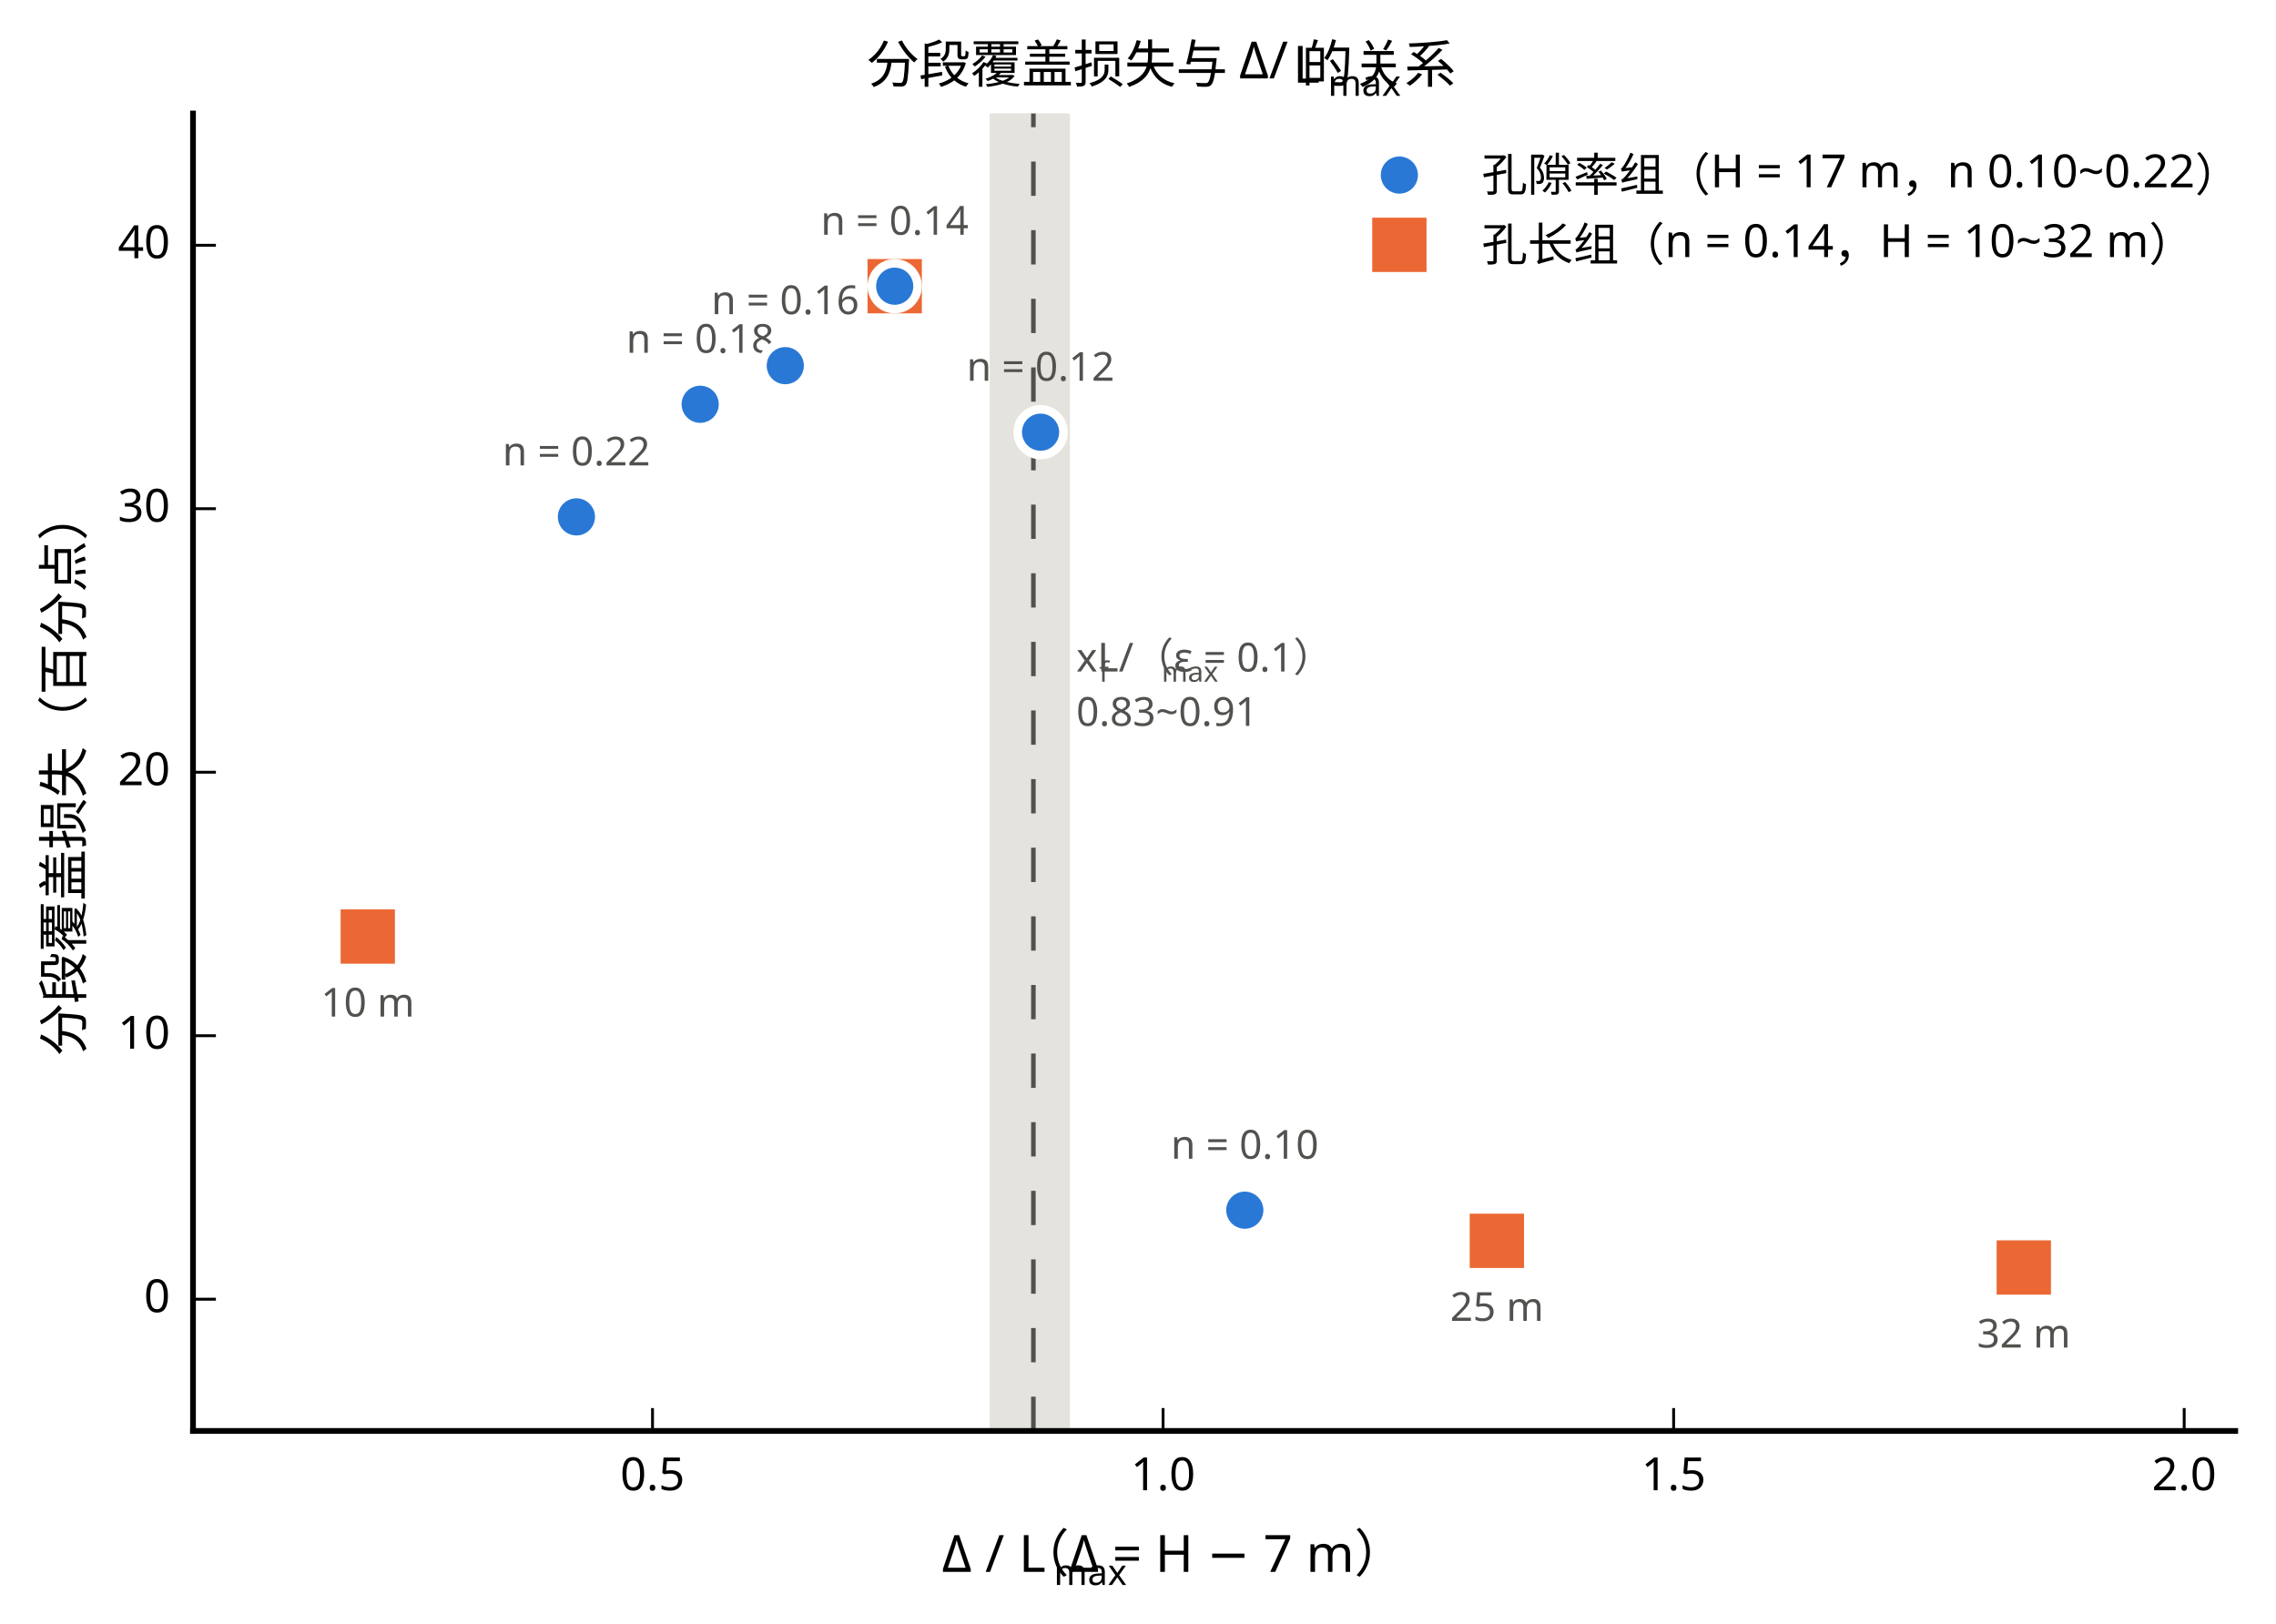
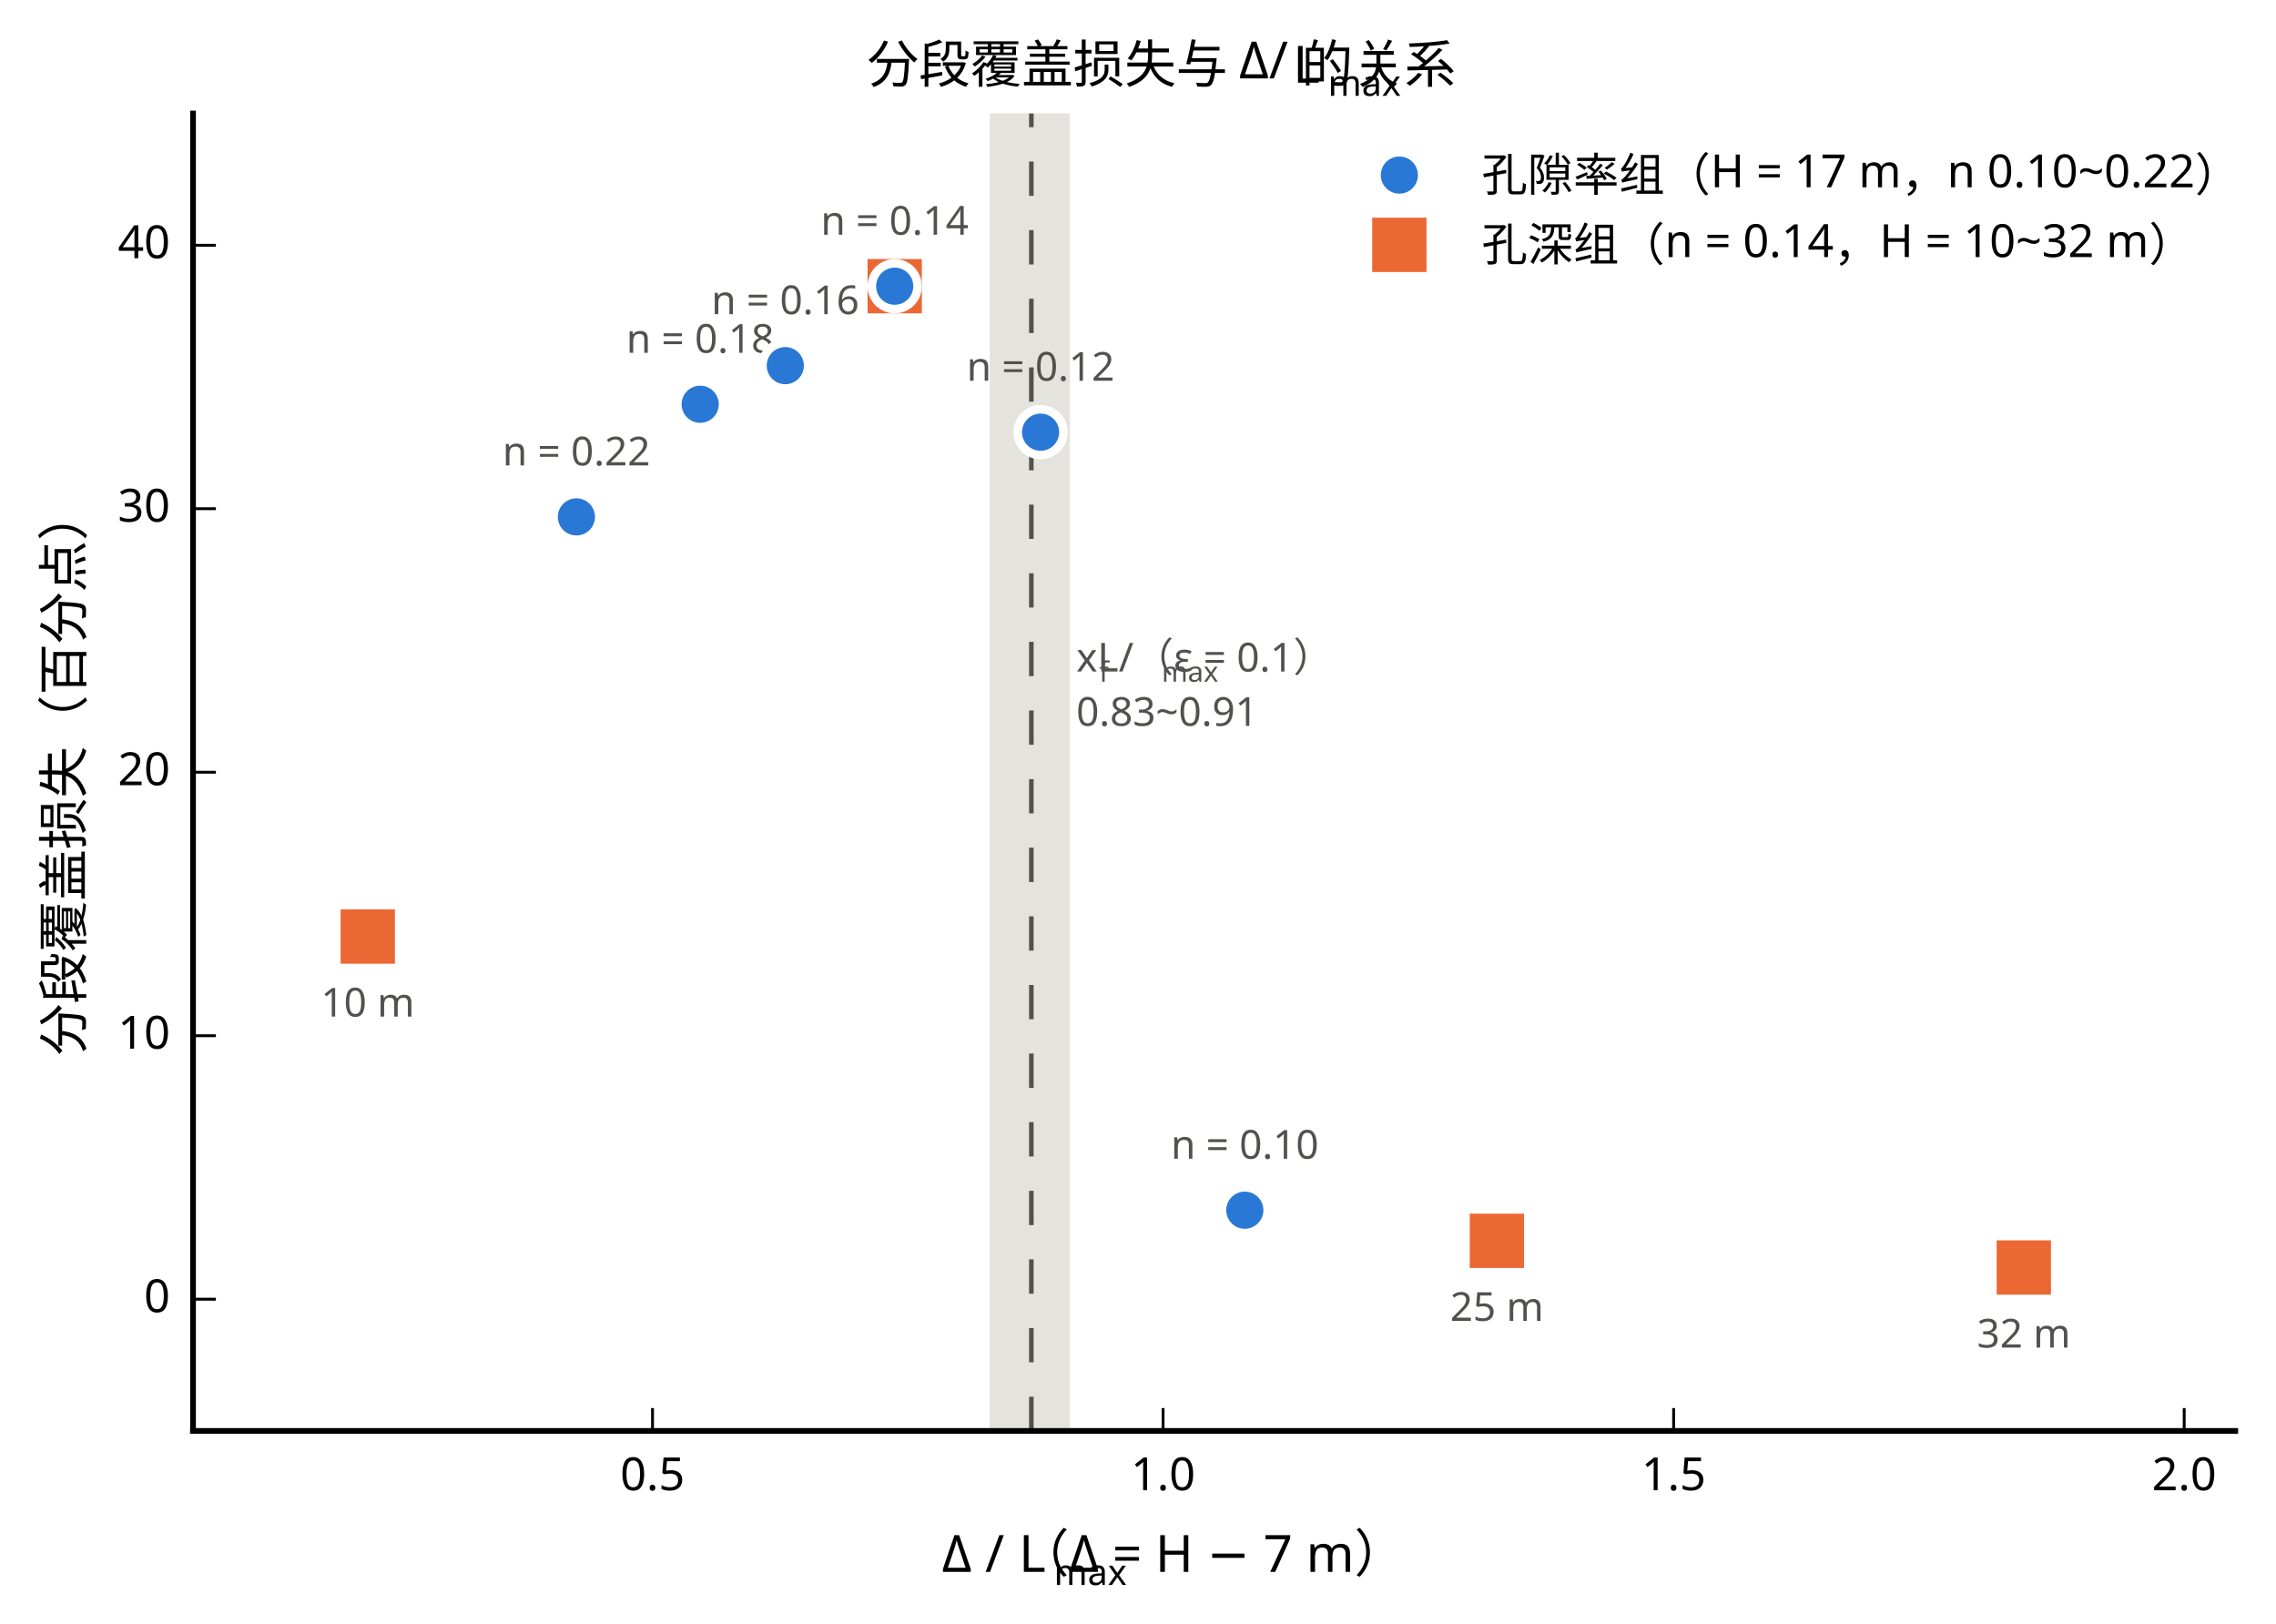
<svg xmlns="http://www.w3.org/2000/svg" xmlns:xlink="http://www.w3.org/1999/xlink" height="284pt" version="1.1" viewBox="0 0 398 284" width="398pt">
  <defs>
    <style type="text/css">
*{stroke-linecap:butt;stroke-linejoin:round;}
  </style>
  </defs>
  <g id="figure_1">
    <g id="patch_1">
      <path d=" M-3.55271e-15 284.82 L398.072 284.82 L398.072 0 L-3.55271e-15 0 z " style="fill:#ffffff;" />
    </g>
    <g id="axes_1">
      <g id="patch_2">
        <path d=" M33.752 250.25 L390.872 250.25 L390.872 19.85 L33.752 19.85 z " style="fill:#ffffff;" />
      </g>
      <g id="patch_3">
        <path clip-path="url(#pa930409012)" d=" M173.565 250.25 L173.565 19.85 L186.6 19.85 L186.6 250.25 z " style="fill:#e4e3dd;stroke:#e4e3dd;stroke-linejoin:miter;" />
      </g>
      <g id="line2d_1">
-         <path clip-path="url(#pa930409012)" d=" M180.707 250.25 L180.707 19.85" style="fill:none;stroke:#52514e;stroke-dasharray:6,6;stroke-dashoffset:0.0;stroke-width:0.8;" />
+         <path clip-path="url(#pa930409012)" d=" M180.35 250.25 L180.35 19.85" style="fill:none;stroke:#52514e;stroke-dasharray:6,6;stroke-dashoffset:0.0;stroke-width:0.8;" />
      </g>
      <g id="patch_4">
        <path d=" M33.752 250.25 L390.872 250.25" style="fill:none;stroke:#000000;stroke-linecap:square;stroke-linejoin:miter;" />
      </g>
      <g id="patch_5">
        <path d=" M33.752 250.25 L33.752 19.85" style="fill:none;stroke:#000000;stroke-linecap:square;stroke-linejoin:miter;" />
      </g>
      <g id="matplotlib.axis_1">
        <g id="xtick_1">
          <g id="line2d_2">
            <defs>
              <path d=" M0 0 L0 -4" id="m93b0483c22" style="stroke:#000000;stroke-width:0.5;" />
            </defs>
            <g>
              <use style="stroke:#000000;stroke-width:0.5;" x="114.105" xlink:href="#m93b0483c22" y="250.25" />
            </g>
          </g>
          <g id="text_1">
            <text style="font-family:Noto Sans SC;font-size:8.0px;font-style:normal;text-anchor:middle;" transform="rotate(-0, 114.1045, 260.6175)" x="114.105" y="260.618">0.5</text>
          </g>
        </g>
        <g id="xtick_2">
          <g id="line2d_3">
            <g>
              <use style="stroke:#000000;stroke-width:0.5;" x="203.385" xlink:href="#m93b0483c22" y="250.25" />
            </g>
          </g>
          <g id="text_2">
            <text style="font-family:Noto Sans SC;font-size:8.0px;font-style:normal;text-anchor:middle;" transform="rotate(-0, 203.3845, 260.6175)" x="203.385" y="260.618">1.0</text>
          </g>
        </g>
        <g id="xtick_3">
          <g id="line2d_4">
            <g>
              <use style="stroke:#000000;stroke-width:0.5;" x="292.664" xlink:href="#m93b0483c22" y="250.25" />
            </g>
          </g>
          <g id="text_3">
            <text style="font-family:Noto Sans SC;font-size:8.0px;font-style:normal;text-anchor:middle;" transform="rotate(-0, 292.6645, 260.6175)" x="292.664" y="260.618">1.5</text>
          </g>
        </g>
        <g id="xtick_4">
          <g id="line2d_5">
            <g>
              <use style="stroke:#000000;stroke-width:0.5;" x="381.945" xlink:href="#m93b0483c22" y="250.25" />
            </g>
          </g>
          <g id="text_4">
            <text style="font-family:Noto Sans SC;font-size:8.0px;font-style:normal;text-anchor:middle;" transform="rotate(-0, 381.9445, 260.6175)" x="381.945" y="260.618">2.0</text>
          </g>
        </g>
        <g id="text_5">
          <g transform="translate(164.7025 275.19)">
            <text>
              <tspan style="font-family:cmr10;font-size:6.3px;font-style:regular;" x="19.586 24.834 27.984" y="1.999">max</tspan>
              <tspan style="font-family:Noto Sans SC;font-size:9.0px;font-style:regular;" x="0.0 5.904 7.92 11.448 31.303 40.303 46.207 48.223 53.218 55.234 61.786 63.802 68.797 70.813 75.808 77.824 86.158" y="-0.297">Δ / （Δ = H − 7 m）</tspan>
              <tspan style="font-family:cmmi10;font-size:9.0px;font-style:regular;" x="13.464" y="-0.297">L</tspan>
            </text>
          </g>
        </g>
      </g>
      <g id="matplotlib.axis_2">
        <g id="ytick_1">
          <g id="line2d_6">
            <defs>
              <path d=" M0 0 L4 0" id="m728421d6d4" style="stroke:#000000;stroke-width:0.5;" />
            </defs>
            <g>
              <use style="stroke:#000000;stroke-width:0.5;" x="33.752" xlink:href="#m728421d6d4" y="227.21" />
            </g>
          </g>
          <g id="text_6">
            <text style="font-family:Noto Sans SC;font-size:8.0px;font-style:normal;text-anchor:end;" transform="rotate(-0, 29.7525, 229.4775)" x="29.753" y="229.477">0</text>
          </g>
        </g>
        <g id="ytick_2">
          <g id="line2d_7">
            <g>
              <use style="stroke:#000000;stroke-width:0.5;" x="33.752" xlink:href="#m728421d6d4" y="181.13" />
            </g>
          </g>
          <g id="text_7">
            <text style="font-family:Noto Sans SC;font-size:8.0px;font-style:normal;text-anchor:end;" transform="rotate(-0, 29.7525, 183.3975)" x="29.753" y="183.398">10</text>
          </g>
        </g>
        <g id="ytick_3">
          <g id="line2d_8">
            <g>
              <use style="stroke:#000000;stroke-width:0.5;" x="33.752" xlink:href="#m728421d6d4" y="135.05" />
            </g>
          </g>
          <g id="text_8">
            <text style="font-family:Noto Sans SC;font-size:8.0px;font-style:normal;text-anchor:end;" transform="rotate(-0, 29.7525, 137.3175)" x="29.753" y="137.317">20</text>
          </g>
        </g>
        <g id="ytick_4">
          <g id="line2d_9">
            <g>
              <use style="stroke:#000000;stroke-width:0.5;" x="33.752" xlink:href="#m728421d6d4" y="88.97" />
            </g>
          </g>
          <g id="text_9">
            <text style="font-family:Noto Sans SC;font-size:8.0px;font-style:normal;text-anchor:end;" transform="rotate(-0, 29.7525, 91.2375)" x="29.753" y="91.237">30</text>
          </g>
        </g>
        <g id="ytick_5">
          <g id="line2d_10">
            <g>
              <use style="stroke:#000000;stroke-width:0.5;" x="33.752" xlink:href="#m728421d6d4" y="42.89" />
            </g>
          </g>
          <g id="text_10">
            <text style="font-family:Noto Sans SC;font-size:8.0px;font-style:normal;text-anchor:end;" transform="rotate(-0, 29.7525, 45.1575)" x="29.753" y="45.157">40</text>
          </g>
        </g>
        <g id="text_11">
          <text style="font-family:Noto Sans SC;font-size:9.0px;font-style:normal;text-anchor:middle;" transform="rotate(-90, 14.36344, 135.05)" x="14.363" y="135.05">分段覆盖损失（百分点）</text>
        </g>
      </g>
      <g id="line2d_11">
        <defs>
          <path d=" M-5.5 5.5 L5.5 5.5 L5.5 -5.5 L-5.5 -5.5 z " id="m81ca419a91" style="stroke:#ffffff;stroke-linejoin:miter;stroke-width:1.5;" />
        </defs>
        <g clip-path="url(#pa930409012)">
          <use style="fill:#eb6834;stroke:#ffffff;stroke-linejoin:miter;stroke-width:1.5;" x="64.313" xlink:href="#m81ca419a91" y="163.785" />
          <use style="fill:#eb6834;stroke:#ffffff;stroke-linejoin:miter;stroke-width:1.5;" x="156.454" xlink:href="#m81ca419a91" y="50.052" />
          <use style="fill:#eb6834;stroke:#ffffff;stroke-linejoin:miter;stroke-width:1.5;" x="261.758" xlink:href="#m81ca419a91" y="217.002" />
          <use style="fill:#eb6834;stroke:#ffffff;stroke-linejoin:miter;stroke-width:1.5;" x="353.898" xlink:href="#m81ca419a91" y="221.666" />
        </g>
      </g>
      <g id="text_12">
        <g style="fill:#52514e;" transform="translate(188.2069 117.455)">
          <text>
            <tspan style="font-family:cmr10;font-size:4.9px;font-style:regular;" x="14.922 19.004 21.454" y="1.77">max</tspan>
            <tspan style="font-family:cmmi10;font-size:7.0px;font-style:regular;" x="0.0 10.161" y="-0.016">xL</tspan>
            <tspan style="font-family:Noto Sans SC;font-size:7.0px;font-style:regular;" x="7.417 24.036 31.036 34.543 36.111 39.996 41.564 45.449 47.395 51.279" y="-0.016">/（ε = 0.1）</tspan>
            <tspan style="font-family:cmmi10;font-size:4.9px;font-style:regular;" x="3.996" y="1.77">f</tspan>
          </text>
        </g>
        <text style="fill:#52514e;font-family:Noto Sans SC;font-size:7.0px;font-style:normal;" transform="translate(188.2069 126.9409)">0.83~0.91</text>
      </g>
      <g id="text_13">
        <text style="fill:#52514e;font-family:Noto Sans SC;font-size:7.0px;font-style:normal;text-anchor:middle;" transform="rotate(-0, 100.7967, 81.39607)" x="100.797" y="81.396">n = 0.22</text>
      </g>
      <g id="text_14">
        <text style="fill:#52514e;font-family:Noto Sans SC;font-size:7.0px;font-style:normal;text-anchor:middle;" transform="rotate(-0, 122.4412, 61.70012)" x="122.441" y="61.7">n = 0.18</text>
      </g>
      <g id="text_15">
        <text style="fill:#52514e;font-family:Noto Sans SC;font-size:7.0px;font-style:normal;text-anchor:middle;" transform="rotate(-0, 137.3218, 54.94642)" x="137.322" y="54.946">n = 0.16</text>
      </g>
      <g id="text_16">
        <text style="fill:#52514e;font-family:Noto Sans SC;font-size:7.0px;font-style:normal;text-anchor:middle;" transform="rotate(-0, 156.454, 41.05172)" x="156.454" y="41.052">n = 0.14</text>
      </g>
      <g id="text_17">
        <text style="fill:#52514e;font-family:Noto Sans SC;font-size:7.0px;font-style:normal;text-anchor:middle;" transform="rotate(-0, 181.9636, 66.58429)" x="181.964" y="66.584">n = 0.12</text>
      </g>
      <g id="text_18">
        <text style="fill:#52514e;font-family:Noto Sans SC;font-size:7.0px;font-style:normal;text-anchor:middle;" transform="rotate(-0, 217.677, 202.6424)" x="217.677" y="202.642">n = 0.10</text>
      </g>
      <g id="text_19">
        <text style="fill:#52514e;font-family:Noto Sans SC;font-size:7.0px;font-style:normal;text-anchor:middle;" transform="rotate(-0, 64.31335, 177.7853)" x="64.313" y="177.785">10 m</text>
      </g>
      <g id="text_20">
        <text style="fill:#52514e;font-family:Noto Sans SC;font-size:7.0px;font-style:normal;text-anchor:middle;" transform="rotate(-0, 261.7576, 231.0024)" x="261.758" y="231.002">25 m</text>
      </g>
      <g id="text_21">
        <text style="fill:#52514e;font-family:Noto Sans SC;font-size:7.0px;font-style:normal;text-anchor:middle;" transform="rotate(-0, 353.8982, 235.6656)" x="353.898" y="235.666">32 m</text>
      </g>
      <g id="text_22">
        <g transform="translate(151.6525 14.85)">
          <text>
            <tspan style="font-family:cmr10;font-size:6.3px;font-style:regular;" x="80.57 85.818 88.968" y="1.905">max</tspan>
            <tspan style="font-family:Noto Sans SC;font-size:9.0px;font-style:regular;" x="0.0 9.0 18.0 27.0 36.0 45.0 54.0 63.0 65.016 70.92 92.287 94.303 103.303 112.303" y="-0.391">分段覆盖损失与 Δ/ 的关系</tspan>
            <tspan style="font-family:cmmi10;font-size:9.0px;font-style:regular;" x="74.448" y="-0.391">L</tspan>
          </text>
        </g>
      </g>
      <g id="line2d_12">
        <defs>
          <path d=" M0 4 C1.061 4 2.078 3.579 2.828 2.828 C3.579 2.078 4 1.061 4 0 C4 -1.061 3.579 -2.078 2.828 -2.828 C2.078 -3.579 1.061 -4 0 -4 C-1.061 -4 -2.078 -3.579 -2.828 -2.828 C-3.579 -2.078 -4 -1.061 -4 0 C-4 1.061 -3.579 2.078 -2.828 2.828 C-2.078 3.579 -1.061 4 0 4 z " id="m615c616795" style="stroke:#ffffff;stroke-width:1.5;" />
        </defs>
        <g clip-path="url(#pa930409012)">
          <use style="fill:#2a78d6;stroke:#ffffff;stroke-width:1.5;" x="100.797" xlink:href="#m615c616795" y="90.396" />
          <use style="fill:#2a78d6;stroke:#ffffff;stroke-width:1.5;" x="122.441" xlink:href="#m615c616795" y="70.7" />
          <use style="fill:#2a78d6;stroke:#ffffff;stroke-width:1.5;" x="137.322" xlink:href="#m615c616795" y="63.946" />
          <use style="fill:#2a78d6;stroke:#ffffff;stroke-width:1.5;" x="156.454" xlink:href="#m615c616795" y="50.052" />
          <use style="fill:#2a78d6;stroke:#ffffff;stroke-width:1.5;" x="181.964" xlink:href="#m615c616795" y="75.584" />
          <use style="fill:#2a78d6;stroke:#ffffff;stroke-width:1.5;" x="217.677" xlink:href="#m615c616795" y="211.642" />
        </g>
      </g>
      <g id="legend_1">
        <g id="line2d_13" />
        <g id="line2d_14">
          <g>
            <use style="fill:#2a78d6;stroke:#ffffff;stroke-width:1.5;" x="244.704" xlink:href="#m615c616795" y="30.617" />
          </g>
        </g>
        <g id="text_23">
          <text style="font-family:Noto Sans SC;font-size:8.0px;font-style:normal;text-anchor:start;" transform="rotate(-0, 259.1037, 33.4175)" x="259.104" y="33.417">孔隙率组（H = 17 m，n 0.10~0.22）</text>
        </g>
        <g id="line2d_15" />
        <g id="line2d_16">
          <g>
            <use style="fill:#eb6834;stroke:#ffffff;stroke-linejoin:miter;stroke-width:1.5;" x="244.704" xlink:href="#m81ca419a91" y="42.818" />
          </g>
        </g>
        <g id="text_24">
-           <text style="font-family:Noto Sans SC;font-size:8.0px;font-style:normal;text-anchor:start;" transform="rotate(-0, 259.1037, 45.6175)" x="259.104" y="45.617">孔长组（n = 0.14，H = 10~32 m）</text>
+           <text style="font-family:Noto Sans SC;font-size:8.0px;font-style:normal;text-anchor:start;" transform="rotate(-0, 259.1037, 45.6175)" x="259.104" y="45.617">孔深组（n = 0.14，H = 10~32 m）</text>
        </g>
      </g>
    </g>
  </g>
  <defs>
    <clipPath id="pa930409012">
      <rect height="230.4" width="357.12" x="33.752" y="19.85" />
    </clipPath>
  </defs>
</svg>
